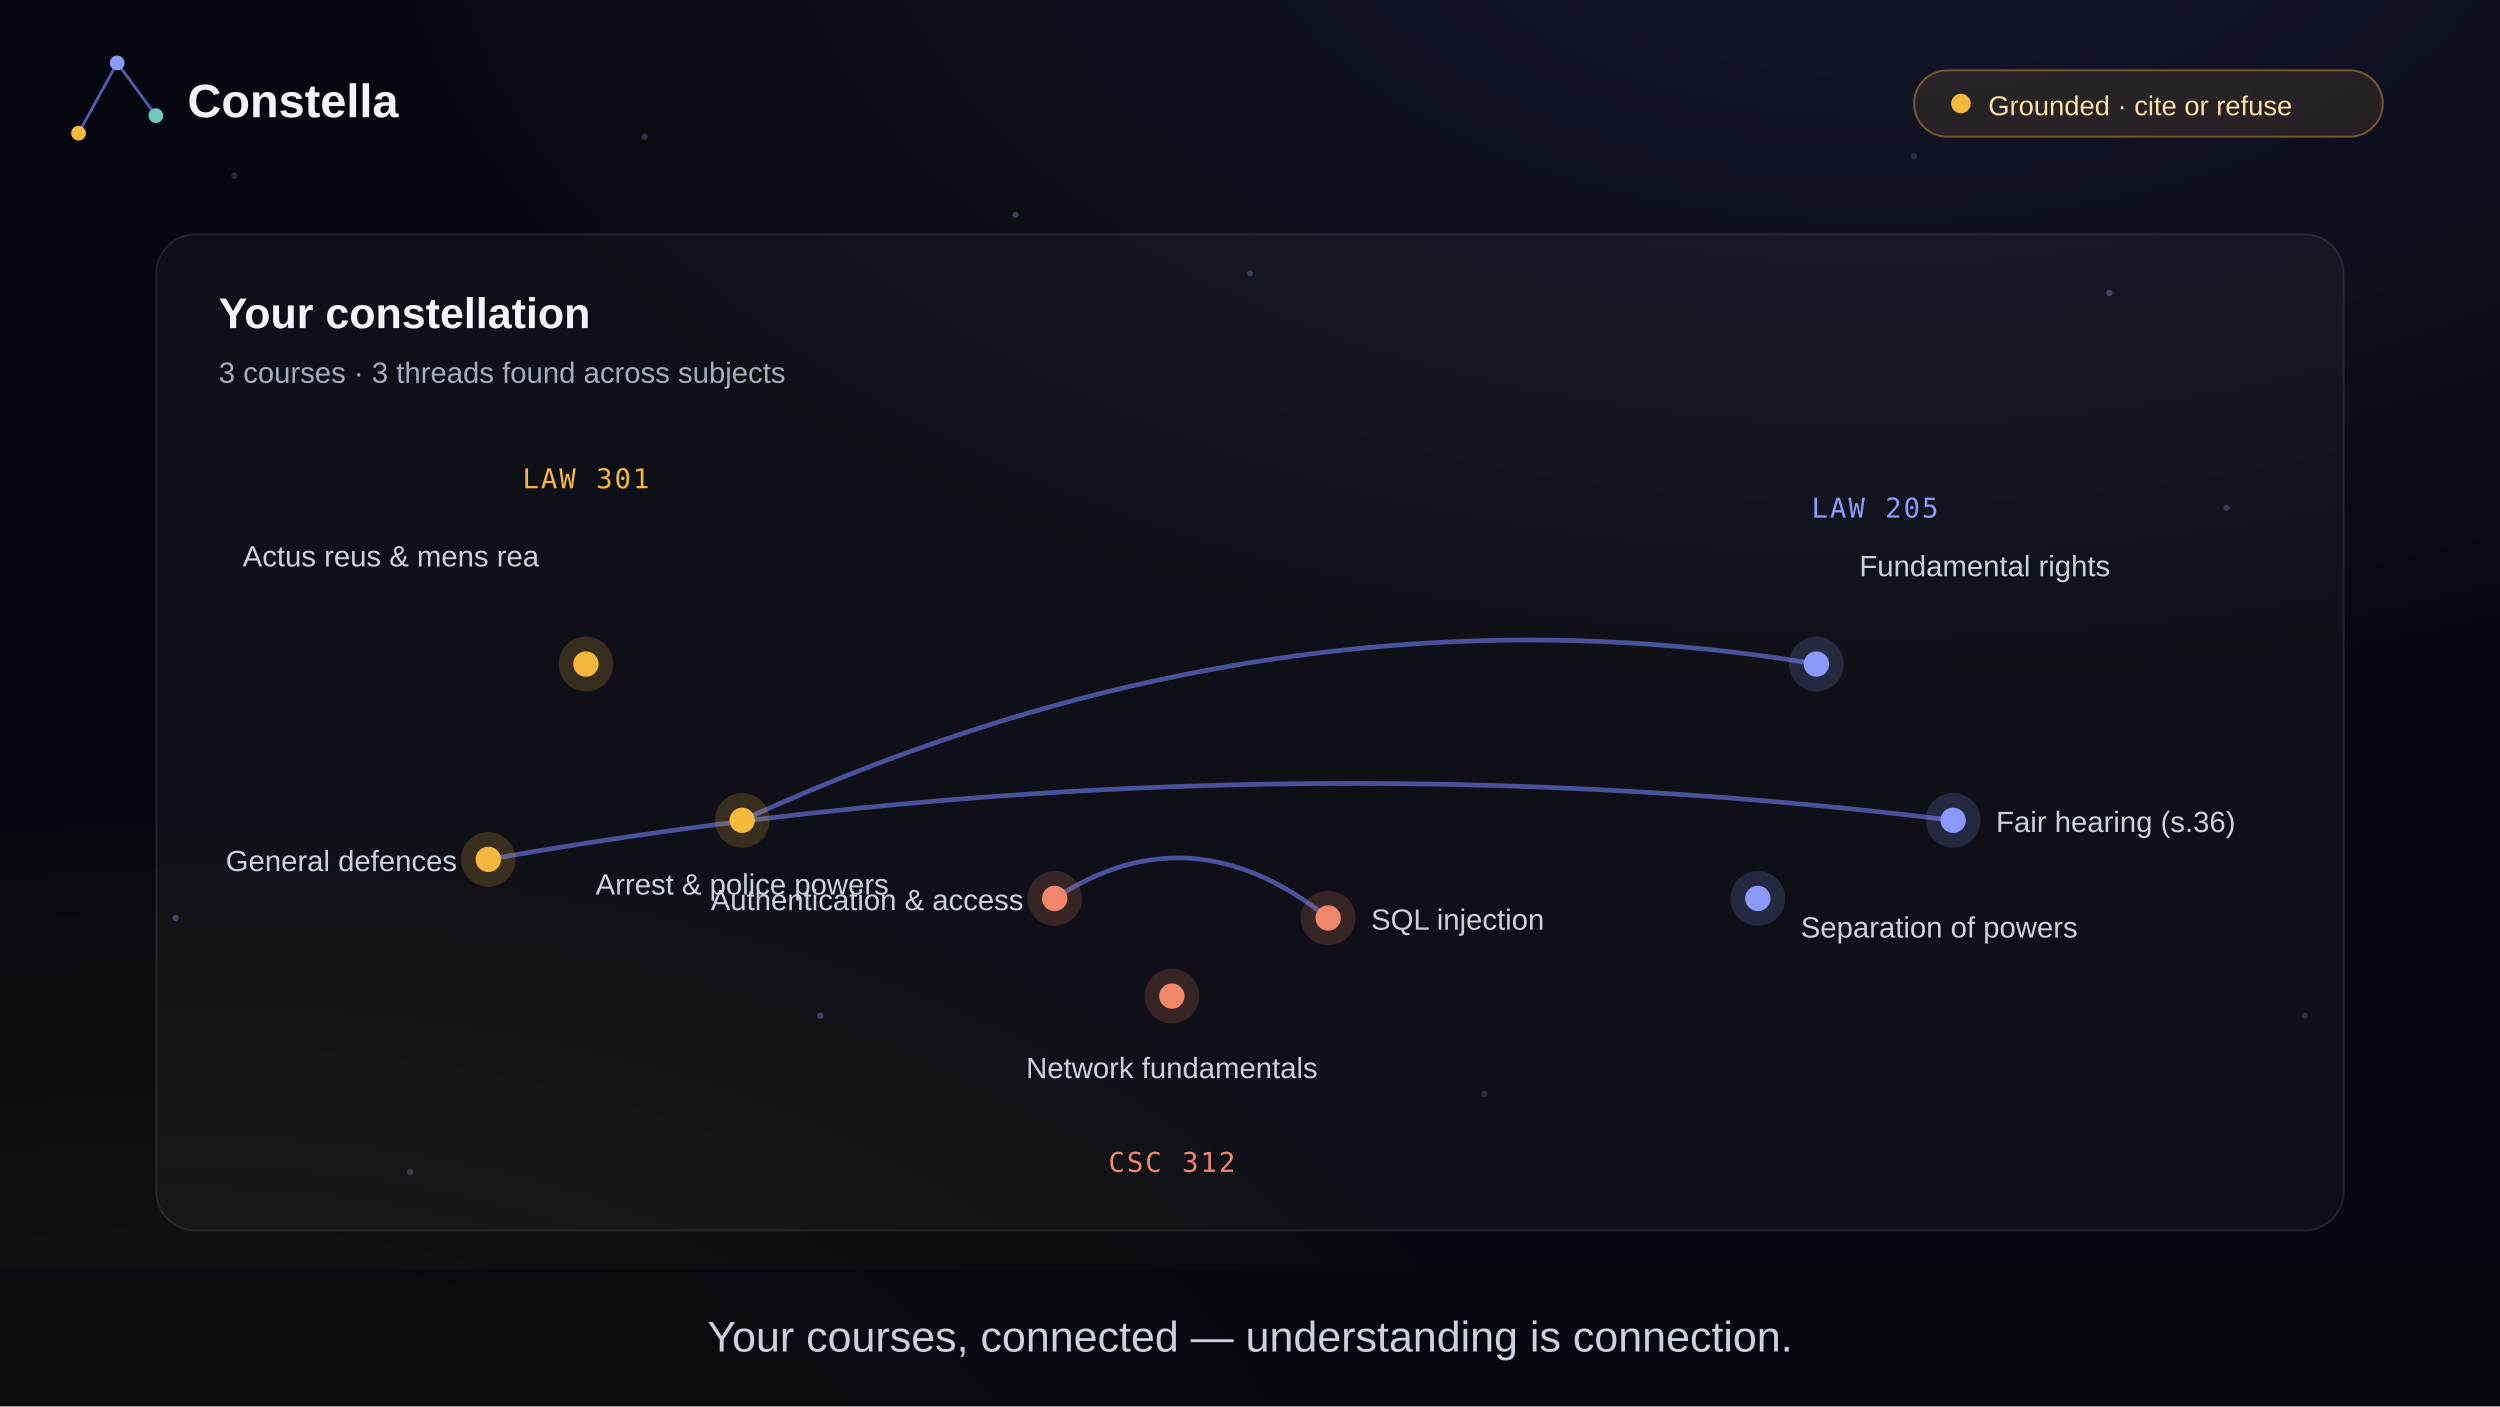
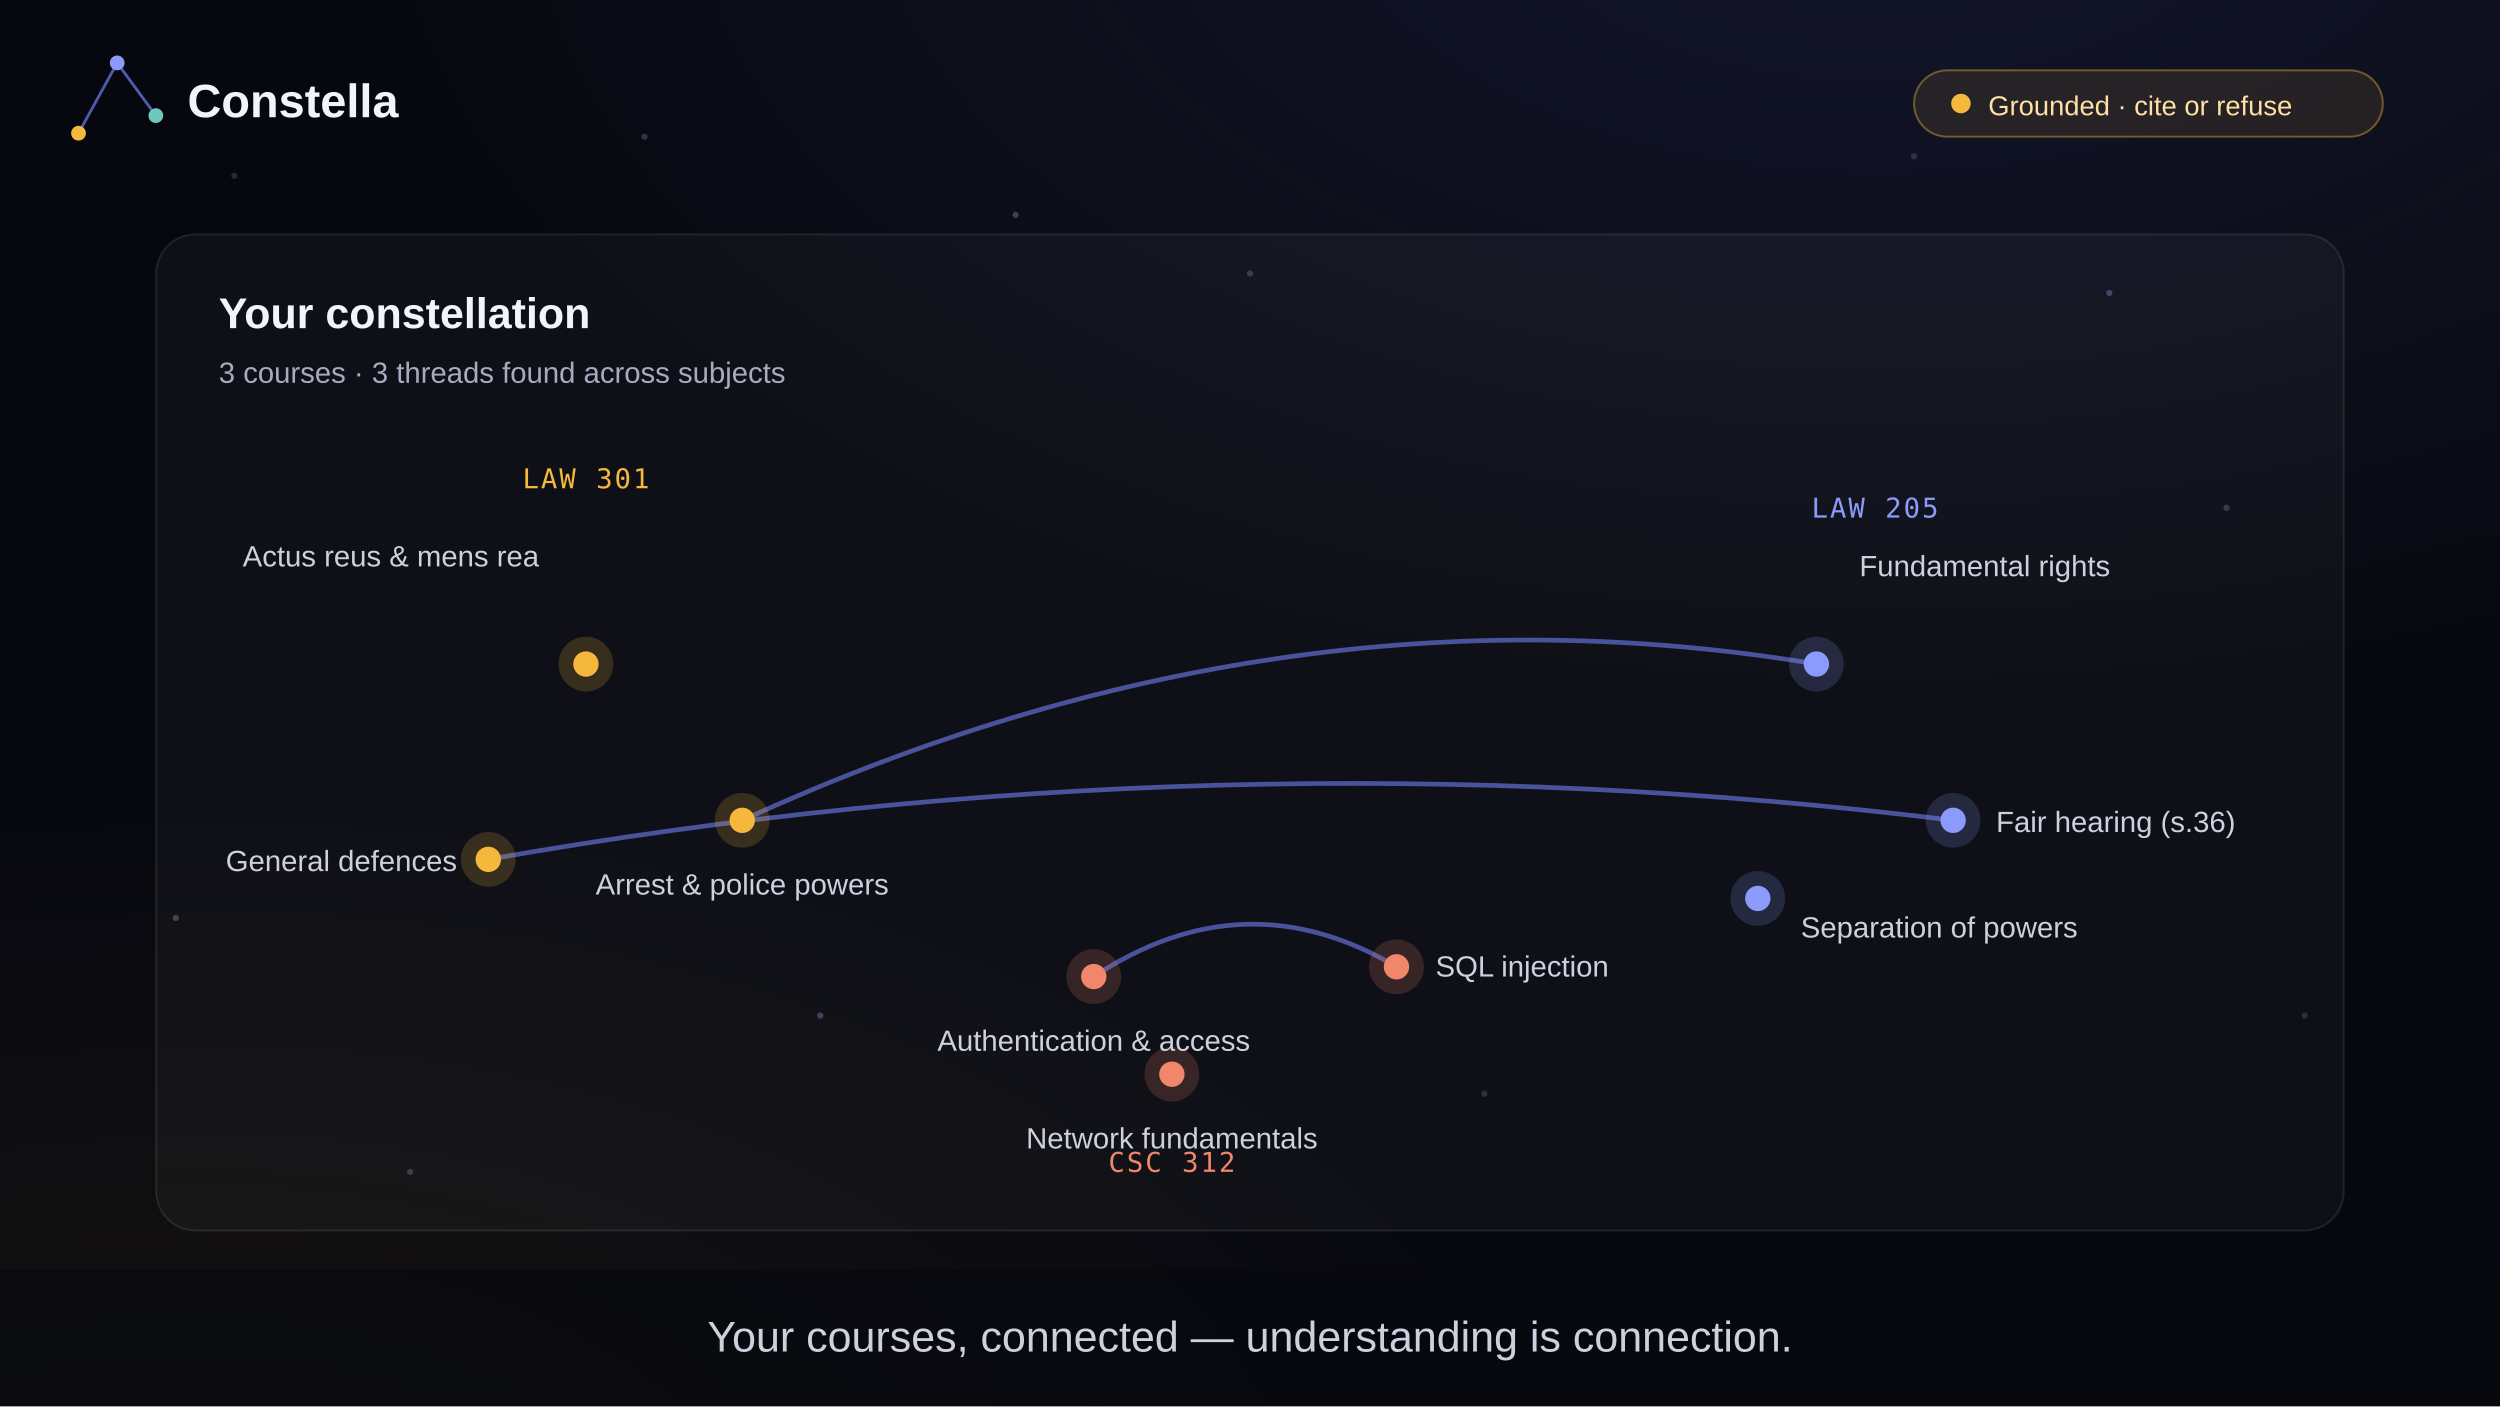
<svg xmlns="http://www.w3.org/2000/svg" width="1280" height="720" viewBox="0 0 1280 720">
  <defs>
    <radialGradient id="g1" cx="75%" cy="-10%" r="60%">
      <stop offset="0%" stop-color="#6f7ff2" stop-opacity="0.13" />
      <stop offset="100%" stop-color="#6f7ff2" stop-opacity="0" />
    </radialGradient>
    <radialGradient id="g2" cx="8%" cy="112%" r="55%">
      <stop offset="0%" stop-color="#f5b83d" stop-opacity="0.07" />
      <stop offset="100%" stop-color="#f5b83d" stop-opacity="0" />
    </radialGradient>
  </defs>
  <rect width="1280" height="720" fill="#07080f" />
  <rect width="1280" height="720" fill="url(#g1)" />
  <rect width="1280" height="720" fill="url(#g2)" />
  <circle cx="120" cy="90" r="1.6" fill="#aab5ff" opacity="0.18" />
  <circle cx="330" cy="70" r="1.6" fill="#aab5ff" opacity="0.24" />
  <circle cx="520" cy="110" r="1.6" fill="#aab5ff" opacity="0.3" />
  <circle cx="980" cy="80" r="1.6" fill="#aab5ff" opacity="0.18" />
  <circle cx="1140" cy="260" r="1.6" fill="#aab5ff" opacity="0.24" />
  <circle cx="90" cy="470" r="1.6" fill="#aab5ff" opacity="0.3" />
  <circle cx="1180" cy="520" r="1.6" fill="#aab5ff" opacity="0.18" />
  <circle cx="640" cy="140" r="1.6" fill="#aab5ff" opacity="0.24" />
  <circle cx="420" cy="520" r="1.6" fill="#aab5ff" opacity="0.3" />
  <circle cx="760" cy="560" r="1.6" fill="#aab5ff" opacity="0.18" />
  <circle cx="210" cy="600" r="1.6" fill="#aab5ff" opacity="0.24" />
  <circle cx="1080" cy="150" r="1.6" fill="#aab5ff" opacity="0.3" />
  <path d="M40.2 68.2 L60 32.2 L79.8 59.2" stroke="#6f7ff2" stroke-width="1.44" fill="none" opacity="0.7" />
  <circle cx="40.2" cy="68.2" r="3.78" fill="#f5b83d" />
  <circle cx="60" cy="32.2" r="3.78" fill="#8b9afb" />
  <circle cx="79.8" cy="59.2" r="3.78" fill="#6fc7bd" />
  <text x="96" y="60" font-family="'Space Grotesk','Segoe UI',Arial,sans-serif" font-size="24" font-weight="600" fill="#f2f4fa" text-anchor="start" letter-spacing="0" opacity="1">Constella</text>
  <rect x="980" y="36" width="240" height="34" rx="17" fill="rgba(245,184,61,0.10)" stroke="rgba(245,184,61,0.40)" />
  <circle cx="1004" cy="53" r="5" fill="#f5b83d" />
  <text x="1018" y="59" font-family="'Instrument Sans','Segoe UI',Arial,sans-serif" font-size="14" font-weight="500" fill="#ffe1a3" text-anchor="start" letter-spacing="0" opacity="1">Grounded · cite or refuse</text>
  <rect x="80" y="120" width="1120" height="510" rx="20" fill="rgba(255,255,255,0.035)" stroke="rgba(255,255,255,0.09)" />
  <text x="112" y="168" font-family="'Space Grotesk','Segoe UI',Arial,sans-serif" font-size="22" font-weight="600" fill="#f2f4fa" text-anchor="start" letter-spacing="0" opacity="1">Your constellation</text>
  <text x="112" y="196" font-family="'Instrument Sans','Segoe UI',Arial,sans-serif" font-size="15" font-weight="400" fill="#a6acbe" text-anchor="start" letter-spacing="0" opacity="1">3 courses · 3 threads found across subjects</text>
  <g transform="translate(0,40)">
    <path d="M380 380 Q 655 254 930 300" fill="none" stroke="#6f7ff2" stroke-width="2.4" opacity="0.6" />
    <path d="M250 400 Q 625 334 1000 380" fill="none" stroke="#6f7ff2" stroke-width="2.4" opacity="0.6" />
-     <path d="M680 430 Q 610 374 540 420" fill="none" stroke="#6f7ff2" stroke-width="2.4" opacity="0.6" />
+     <path d="M715 455 Q 637.5 409 560 460" fill="none" stroke="#6f7ff2" stroke-width="2.4" opacity="0.6" />
    <circle cx="300" cy="300" r="14" fill="#f5b83d" opacity="0.18" />
    <circle cx="300" cy="300" r="6.5" fill="#f5b83d" />
    <text x="276" y="250" font-family="'Instrument Sans','Segoe UI',Arial,sans-serif" font-size="15" font-weight="400" fill="#ccd1de" text-anchor="end" letter-spacing="0" opacity="1">Actus reus &amp; mens rea</text>
    <circle cx="380" cy="380" r="14" fill="#f5b83d" opacity="0.18" />
    <circle cx="380" cy="380" r="6.5" fill="#f5b83d" />
    <text x="380" y="418" font-family="'Instrument Sans','Segoe UI',Arial,sans-serif" font-size="15" font-weight="400" fill="#ccd1de" text-anchor="middle" letter-spacing="0" opacity="1">Arrest &amp; police powers</text>
    <circle cx="250" cy="400" r="14" fill="#f5b83d" opacity="0.18" />
    <circle cx="250" cy="400" r="6.5" fill="#f5b83d" />
    <text x="234" y="406" font-family="'Instrument Sans','Segoe UI',Arial,sans-serif" font-size="15" font-weight="400" fill="#ccd1de" text-anchor="end" letter-spacing="0" opacity="1">General defences</text>
    <circle cx="930" cy="300" r="14" fill="#8b9afb" opacity="0.18" />
    <circle cx="930" cy="300" r="6.5" fill="#8b9afb" />
    <text x="952" y="255" font-family="'Instrument Sans','Segoe UI',Arial,sans-serif" font-size="15" font-weight="400" fill="#ccd1de" text-anchor="start" letter-spacing="0" opacity="1">Fundamental rights</text>
    <circle cx="1000" cy="380" r="14" fill="#8b9afb" opacity="0.18" />
    <circle cx="1000" cy="380" r="6.5" fill="#8b9afb" />
    <text x="1022" y="386" font-family="'Instrument Sans','Segoe UI',Arial,sans-serif" font-size="15" font-weight="400" fill="#ccd1de" text-anchor="start" letter-spacing="0" opacity="1">Fair hearing (s.36)</text>
    <circle cx="900" cy="420" r="14" fill="#8b9afb" opacity="0.18" />
    <circle cx="900" cy="420" r="6.5" fill="#8b9afb" />
    <text x="922" y="440" font-family="'Instrument Sans','Segoe UI',Arial,sans-serif" font-size="15" font-weight="400" fill="#ccd1de" text-anchor="start" letter-spacing="0" opacity="1">Separation of powers</text>
-     <circle cx="600" cy="470" r="14" fill="#f0876a" opacity="0.18" />
-     <circle cx="600" cy="470" r="6.5" fill="#f0876a" />
-     <text x="600" y="512" font-family="'Instrument Sans','Segoe UI',Arial,sans-serif" font-size="15" font-weight="400" fill="#ccd1de" text-anchor="middle" letter-spacing="0" opacity="1">Network fundamentals</text>
-     <circle cx="680" cy="430" r="14" fill="#f0876a" opacity="0.18" />
-     <circle cx="680" cy="430" r="6.5" fill="#f0876a" />
-     <text x="702" y="436" font-family="'Instrument Sans','Segoe UI',Arial,sans-serif" font-size="15" font-weight="400" fill="#ccd1de" text-anchor="start" letter-spacing="0" opacity="1">SQL injection</text>
-     <circle cx="540" cy="420" r="14" fill="#f0876a" opacity="0.18" />
-     <circle cx="540" cy="420" r="6.5" fill="#f0876a" />
-     <text x="524" y="426" font-family="'Instrument Sans','Segoe UI',Arial,sans-serif" font-size="15" font-weight="400" fill="#ccd1de" text-anchor="end" letter-spacing="0" opacity="1">Authentication &amp; access</text>
+     <circle cx="600" cy="510" r="14" fill="#f0876a" opacity="0.18" />
+     <circle cx="600" cy="510" r="6.5" fill="#f0876a" />
+     <text x="600" y="548" font-family="'Instrument Sans','Segoe UI',Arial,sans-serif" font-size="15" font-weight="400" fill="#ccd1de" text-anchor="middle" letter-spacing="0" opacity="1">Network fundamentals</text>
+     <circle cx="715" cy="455" r="14" fill="#f0876a" opacity="0.18" />
+     <circle cx="715" cy="455" r="6.5" fill="#f0876a" />
+     <text x="735" y="460" font-family="'Instrument Sans','Segoe UI',Arial,sans-serif" font-size="15" font-weight="400" fill="#ccd1de" text-anchor="start" letter-spacing="0" opacity="1">SQL injection</text>
+     <circle cx="560" cy="460" r="14" fill="#f0876a" opacity="0.18" />
+     <circle cx="560" cy="460" r="6.5" fill="#f0876a" />
+     <text x="560" y="498" font-family="'Instrument Sans','Segoe UI',Arial,sans-serif" font-size="15" font-weight="400" fill="#ccd1de" text-anchor="middle" letter-spacing="0" opacity="1">Authentication &amp; access</text>
    <text x="300" y="210" font-family="'JetBrains Mono','Consolas',monospace" font-size="14" font-weight="400" fill="#f5b83d" text-anchor="middle" letter-spacing="1" opacity="1">LAW 301</text>
    <text x="960" y="225" font-family="'JetBrains Mono','Consolas',monospace" font-size="14" font-weight="400" fill="#8b9afb" text-anchor="middle" letter-spacing="1" opacity="1">LAW 205</text>
    <text x="600" y="560" font-family="'JetBrains Mono','Consolas',monospace" font-size="14" font-weight="400" fill="#f0876a" text-anchor="middle" letter-spacing="1" opacity="1">CSC 312</text>
  </g>
  <rect x="0" y="650" width="1280" height="70" fill="rgba(7,8,15,0.66)" />
  <text x="640" y="692" font-family="'Space Grotesk','Segoe UI',Arial,sans-serif" font-size="22" font-weight="500" fill="#ccd1de" text-anchor="middle" letter-spacing="0" opacity="1">Your courses, connected — understanding is connection.</text>
</svg>
